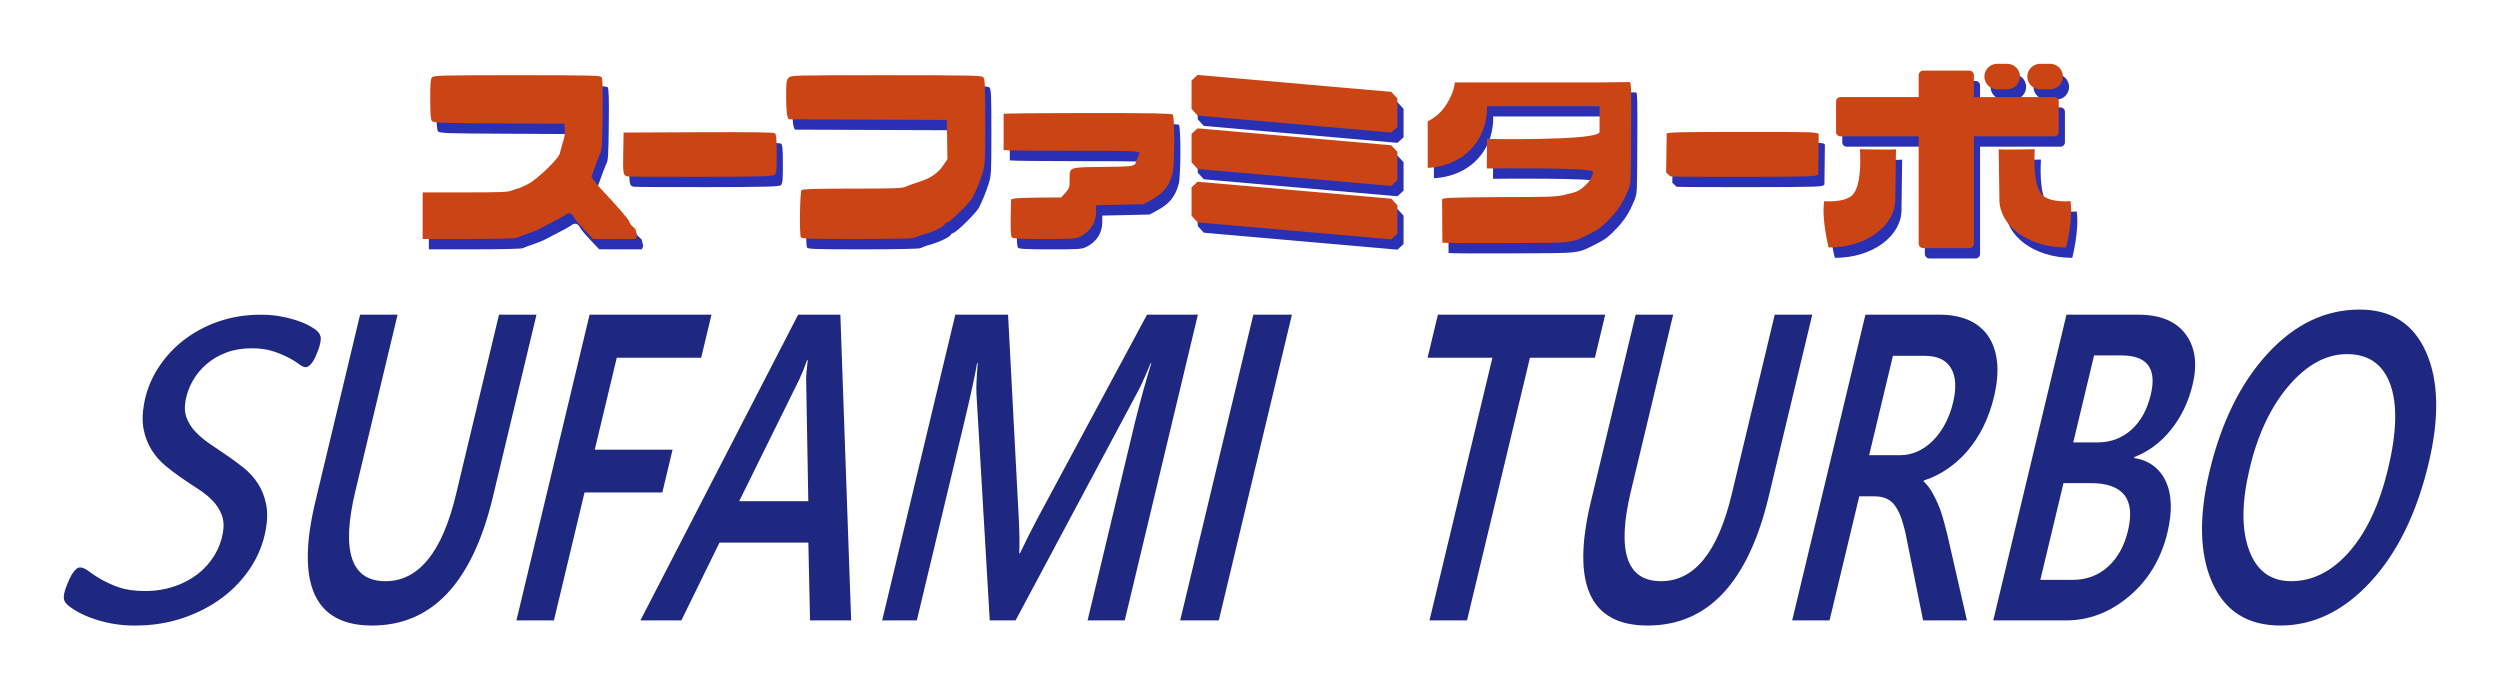
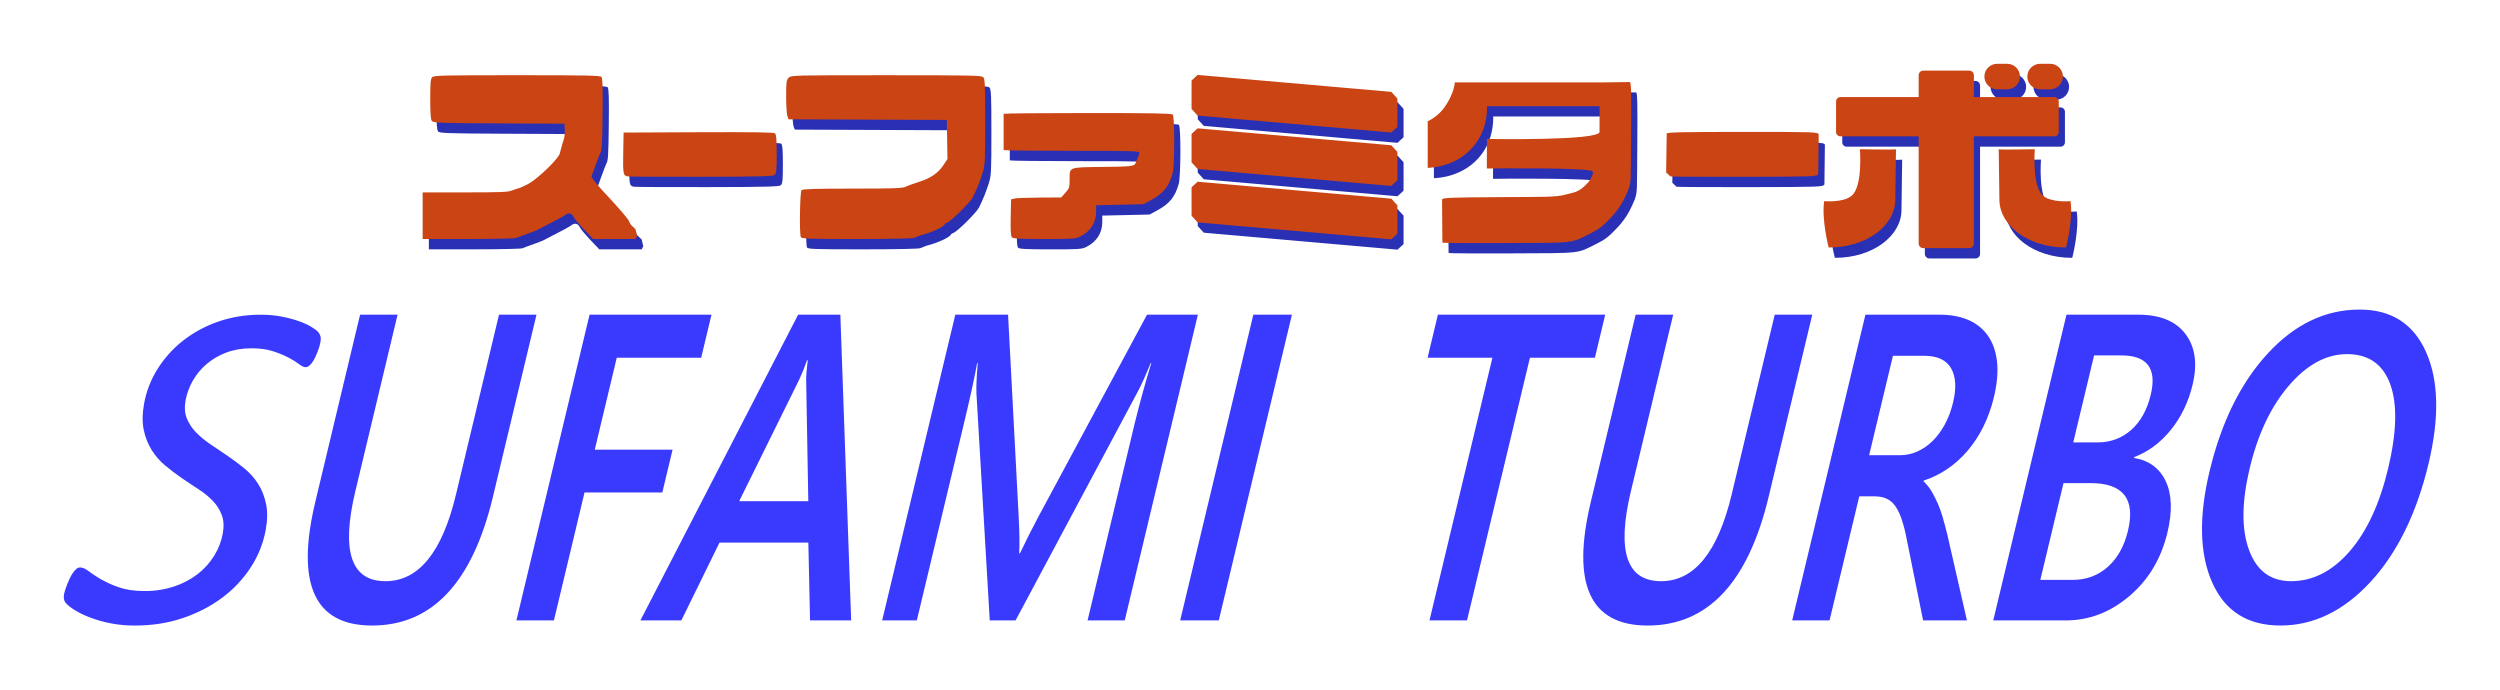
<svg xmlns="http://www.w3.org/2000/svg" viewBox="0 0 587.869 162.097" version="1.1" id="svg28" width="587.869" height="162.097">
  <defs id="defs32" />
  <g id="g58" transform="matrix(3,0,0,3,-179.3767,-4.872)">
    <g id="g8" style="fill:#2930b4">
      <path id="path2" d="m 93.406,19.341 v -1.827 h 3.346 c 2.777,0 3.395,-0.025 3.629,-0.147 l 0.443,-0.149 c 0.087,0 0.451,-0.154 0.807,-0.339 0.812,-0.422 2.54,-2.111 2.54,-2.48 l 0.202,-0.75 c 0.135,-0.339 0.194,-0.681 0.174,-1.015 l -0.03,-0.503 -5.135,-0.025 C 94.695,12.083 94.236,12.066 94.124,11.914 94.037,11.797 94,11.281 94,10.192 c 0,-1.281 0.027,-1.581 0.155,-1.708 0.137,-0.139 0.877,-0.155 6.654,-0.155 5.529,0 6.516,0.02 6.616,0.142 0.087,0.104 0.109,0.878 0.085,2.942 -0.027,2.468 -0.052,2.832 -0.204,3.064 l -0.175,0.439 -0.247,0.671 -0.244,0.675 c 0,0.099 0.366,0.573 0.815,1.054 1.486,1.595 2.147,2.366 2.147,2.511 l 0.124,0.224 0.362,0.349 0.125,0.519 -0.114,0.247 h -3.336 l -0.708,-0.745 c -0.389,-0.411 -0.756,-0.852 -0.815,-0.98 -0.142,-0.312 -0.422,-0.371 -0.686,-0.14 l -0.317,0.187 -0.26,0.144 -1.62,0.843 -0.504,0.197 -0.715,0.257 -0.381,0.15 c -0.03,0.048 -1.688,0.087 -3.702,0.087 h -3.649 z" />
      <path id="path4" d="m 109.478,16.26 c -0.359,-0.057 -0.382,-0.187 -0.349,-1.955 l 0.028,-1.481 5.864,-0.027 c 4.25,-0.018 5.903,0.007 6,0.087 0.104,0.085 0.135,0.468 0.135,1.618 0,1.281 -0.025,1.526 -0.164,1.641 -0.134,0.112 -1.166,0.139 -5.704,0.147 -3.045,0.007 -5.66,-0.007 -5.81,-0.03 z m 81.724,0 -0.329,-0.309 0.043,-3.054 c 0.063,-0.097 1.363,-0.124 5.946,-0.124 5.699,0 5.87,0.005 5.97,0.192 l -0.038,3.123 c -0.135,0.185 -0.319,0.192 -5.753,0.204 -3.085,0.006 -5.714,-0.007 -5.839,-0.032 z m -68.157,4.752 c -0.119,-0.309 -0.067,-3.552 0.058,-3.677 0.089,-0.087 1.11,-0.119 3.991,-0.119 3.156,0 3.926,-0.025 4.153,-0.14 0.154,-0.077 0.613,-0.244 1.02,-0.371 0.933,-0.289 1.541,-0.7 1.952,-1.321 l 0.322,-0.488 -0.025,-1.531 -0.027,-1.531 -6.2,-0.025 -6.2,-0.025 -0.095,-0.252 c -0.053,-0.139 -0.097,-0.828 -0.097,-1.53 0,-1.147 0.02,-1.299 0.199,-1.476 0.194,-0.194 0.329,-0.197 7.646,-0.197 6.639,0 7.466,0.017 7.604,0.155 0.134,0.135 0.154,0.591 0.154,3.512 0,3.164 -0.012,3.395 -0.212,4.018 a 12.906,12.906 0 0 1 -0.758,1.875 c -0.209,0.416 -1.815,1.994 -2.029,1.994 l -0.16,0.092 c 0,0.204 -1.019,0.685 -1.925,0.908 l -0.489,0.192 c -0.055,0.055 -1.859,0.092 -4.458,0.092 -3.89,10e-4 -4.371,-0.016 -4.424,-0.155 z m 16.539,0.019 c -0.077,-0.092 -0.105,-0.593 -0.087,-1.551 l 0.028,-1.414 0.247,-0.068 c 0.135,-0.037 1.02,-0.072 1.965,-0.078 l 1.72,-0.01 0.329,-0.369 c 0.304,-0.341 0.331,-0.424 0.331,-1.019 0,-1.017 -0.12,-0.97 2.582,-1.004 2.176,-0.025 2.351,-0.042 2.555,-0.225 l 0.341,-0.852 c -0.057,-0.177 -0.269,-0.185 -5.278,-0.185 -2.87,0 -5.29,-0.027 -5.375,-0.06 v -2.842 c 0.085,-0.033 3.076,-0.06 6.646,-0.06 4.916,0 6.519,0.028 6.609,0.119 0.165,0.165 0.155,4.013 -0.013,4.622 -0.282,1.02 -0.73,1.57 -1.7,2.089 l -0.588,0.316 -1.852,0.042 -1.852,0.04 v 0.503 c 0,0.853 -0.438,1.543 -1.241,1.95 -0.349,0.179 -0.588,0.195 -2.817,0.195 -1.957,-0.002 -2.458,-0.029 -2.55,-0.139 z m 29.747,-8.211 -15.182,-1.329 -0.474,-0.519 V 8.744 l 0.474,-0.437 15.182,1.327 0.476,0.521 v 2.228 z m 0,4.187 -15.182,-1.33 -0.474,-0.519 v -2.229 l 0.474,-0.436 15.182,1.327 0.476,0.521 v 2.228 z m 0,4.186 -15.182,-1.329 -0.474,-0.52 v -2.229 l 0.474,-0.437 15.182,1.329 0.476,0.521 v 2.227 z M 185.766,8.894 H 174.3 c 0.015,0.274 -0.202,1.106 -0.794,1.939 a 3.495,3.495 0 0 1 -1.321,1.107 v 3.649 c 0.279,-0.006 2.382,-0.085 3.716,-1.845 0.933,-1.232 0.943,-2.565 0.929,-2.989 h 8.829 c -0.002,0.307 -0.004,0.658 -0.004,1.056 0,0.391 0,0.704 -0.002,0.962 -0.004,0.709 -8.823,0.551 -8.823,0.551 l -0.013,2.316 c 0,0 8.098,-0.099 8.291,0.231 0.101,0.173 -0.157,0.658 -0.356,0.874 -0.757,0.822 -1.092,0.748 -1.741,0.934 -0.767,0.219 -1.667,0.184 -5.18,0.205 -3.821,0.025 -4.445,0.048 -4.521,0.177 l 0.025,3.393 c 0.064,0.03 2.333,0.043 5.043,0.03 5.506,-0.023 4.981,0.038 6.616,-0.781 0.626,-0.314 0.916,-0.541 1.575,-1.241 0.76,-0.808 1.059,-1.496 1.366,-2.219 0.202,-0.623 0.165,-0.549 0.192,-4.243 0.025,-3.291 0.008,-4.068 -0.092,-4.136 z m 29.229,4.226 h 6.312 c 0.187,0 0.34,-0.153 0.34,-0.34 v -2.396 a 0.341,0.341 0 0 0 -0.34,-0.34 h -6.312 V 8.329 a 0.361,0.361 0 0 0 -0.36,-0.36 h -3.608 a 0.361,0.361 0 0 0 -0.36,0.36 v 1.715 h -6.134 a 0.341,0.341 0 0 0 -0.34,0.34 v 2.396 c 0,0.187 0.153,0.34 0.34,0.34 h 6.134 v 8.403 c 0,0.198 0.162,0.36 0.36,0.36 h 3.608 c 0.198,0 0.36,-0.162 0.36,-0.36 z" />
      <path id="path6" d="m 206.061,14.132 c 0,0 2.83,0.053 2.828,0 l -0.054,3.959 c 0,1.966 -2.172,3.743 -5.224,3.743 0,0 -0.568,-2.19 -0.35,-3.635 0,0 1.509,0.15 2.172,-0.44 0.862,-0.767 0.628,-3.627 0.628,-3.627 z m 13.709,0 c 0,0 -2.83,0.053 -2.828,0 l 0.054,3.959 c 0,1.966 2.172,3.743 5.224,3.743 0,0 0.568,-2.19 0.35,-3.635 0,0 -1.509,0.15 -2.172,-0.44 -0.862,-0.767 -0.628,-3.627 -0.628,-3.627 z m -2.165,-4.696 h -0.787 a 1.004,1.004 0 0 1 -1.001,-1.001 c 0,-0.551 0.451,-1.001 1.001,-1.001 h 0.787 c 0.551,0 1.001,0.451 1.001,1.001 0.001,0.55 -0.45,1.001 -1.001,1.001 z m 3.366,0 h -0.787 a 1.004,1.004 0 0 1 -1.001,-1.001 c 0,-0.551 0.451,-1.001 1.001,-1.001 h 0.787 c 0.551,0 1.001,0.451 1.001,1.001 0.001,0.55 -0.45,1.001 -1.001,1.001 z" />
    </g>
    <g id="g16" style="fill:#cb4414">
      <path id="path10" d="m 92.921,18.531 v -1.827 h 3.346 c 2.777,0 3.395,-0.025 3.629,-0.147 l 0.443,-0.149 c 0.087,0 0.451,-0.154 0.807,-0.339 0.812,-0.422 2.54,-2.111 2.54,-2.48 l 0.202,-0.75 c 0.135,-0.339 0.194,-0.681 0.174,-1.015 l -0.03,-0.503 -5.135,-0.025 c -4.687,-0.023 -5.146,-0.04 -5.258,-0.192 -0.087,-0.117 -0.124,-0.633 -0.124,-1.722 0,-1.281 0.027,-1.581 0.155,-1.708 0.137,-0.139 0.877,-0.155 6.654,-0.155 5.529,0 6.516,0.02 6.616,0.142 0.087,0.104 0.109,0.878 0.085,2.942 -0.027,2.468 -0.052,2.832 -0.204,3.064 l -0.175,0.439 -0.247,0.671 -0.244,0.675 c 0,0.099 0.366,0.573 0.815,1.054 1.486,1.595 2.147,2.366 2.147,2.511 l 0.124,0.224 0.362,0.349 0.125,0.519 -0.114,0.247 h -3.336 l -0.708,-0.745 c -0.389,-0.411 -0.756,-0.852 -0.815,-0.98 -0.142,-0.312 -0.422,-0.371 -0.686,-0.14 l -0.317,0.187 -0.26,0.144 -1.62,0.843 -0.504,0.197 -0.715,0.257 -0.381,0.15 c -0.03,0.048 -1.688,0.087 -3.702,0.087 h -3.649 z" />
      <path id="path12" d="m 108.993,15.451 c -0.359,-0.057 -0.382,-0.187 -0.349,-1.955 l 0.028,-1.481 5.865,-0.027 c 4.25,-0.018 5.903,0.007 6,0.087 0.104,0.085 0.135,0.468 0.135,1.618 0,1.281 -0.025,1.526 -0.164,1.641 -0.134,0.112 -1.166,0.139 -5.704,0.147 -3.045,0.006 -5.66,-0.007 -5.811,-0.03 z m 81.725,0 -0.329,-0.309 0.043,-3.054 c 0.063,-0.097 1.363,-0.124 5.946,-0.124 5.699,0 5.87,0.005 5.97,0.192 l -0.038,3.123 c -0.135,0.185 -0.319,0.192 -5.753,0.204 -3.086,0.006 -5.714,-0.007 -5.839,-0.032 z m -68.158,4.752 c -0.119,-0.309 -0.067,-3.552 0.058,-3.677 0.089,-0.087 1.11,-0.119 3.991,-0.119 3.156,0 3.926,-0.025 4.153,-0.14 0.154,-0.077 0.613,-0.244 1.02,-0.371 0.933,-0.289 1.541,-0.7 1.952,-1.321 l 0.322,-0.488 -0.025,-1.531 -0.027,-1.531 -6.2,-0.025 -6.2,-0.025 -0.095,-0.252 c -0.053,-0.139 -0.097,-0.828 -0.097,-1.53 0,-1.147 0.02,-1.299 0.199,-1.476 0.194,-0.194 0.329,-0.197 7.646,-0.197 6.639,0 7.466,0.017 7.604,0.155 0.134,0.135 0.154,0.591 0.154,3.512 0,3.164 -0.012,3.395 -0.212,4.018 a 12.906,12.906 0 0 1 -0.758,1.875 c -0.209,0.416 -1.815,1.994 -2.029,1.994 l -0.16,0.092 c 0,0.204 -1.019,0.685 -1.925,0.908 l -0.489,0.192 c -0.055,0.055 -1.859,0.092 -4.458,0.092 -3.89,0 -4.37,-0.016 -4.424,-0.155 z m 16.54,0.018 c -0.077,-0.092 -0.105,-0.593 -0.087,-1.551 l 0.028,-1.414 0.247,-0.068 c 0.135,-0.037 1.02,-0.072 1.965,-0.078 l 1.72,-0.01 0.329,-0.369 c 0.304,-0.341 0.331,-0.424 0.331,-1.019 0,-1.017 -0.12,-0.97 2.582,-1.004 2.176,-0.025 2.351,-0.042 2.555,-0.225 l 0.341,-0.852 c -0.057,-0.177 -0.269,-0.185 -5.278,-0.185 -2.87,0 -5.29,-0.027 -5.375,-0.06 v -2.842 c 0.085,-0.033 3.076,-0.06 6.646,-0.06 4.916,0 6.519,0.028 6.609,0.119 0.165,0.165 0.155,4.013 -0.013,4.622 -0.282,1.02 -0.73,1.57 -1.7,2.089 l -0.588,0.316 -1.852,0.042 -1.852,0.04 v 0.503 c 0,0.853 -0.438,1.543 -1.241,1.95 -0.349,0.179 -0.588,0.195 -2.817,0.195 -1.957,-0.002 -2.458,-0.029 -2.55,-0.139 z m 29.747,-8.21 -15.183,-1.33 -0.474,-0.519 V 7.935 l 0.474,-0.438 15.183,1.328 0.475,0.521 v 2.227 z m 0,4.186 -15.183,-1.329 -0.474,-0.52 v -2.229 l 0.474,-0.436 15.183,1.328 0.475,0.521 v 2.227 z m 0,4.186 -15.183,-1.329 -0.474,-0.519 v -2.23 l 0.474,-0.437 15.183,1.329 0.475,0.521 v 2.228 z M 185.281,8.085 h -11.466 c 0.015,0.274 -0.202,1.106 -0.794,1.939 a 3.495,3.495 0 0 1 -1.321,1.107 v 3.649 c 0.279,-0.006 2.382,-0.085 3.716,-1.845 0.933,-1.232 0.943,-2.565 0.929,-2.989 h 8.829 c -0.002,0.307 -0.004,0.658 -0.004,1.056 0,0.391 0,0.704 -0.002,0.962 -0.004,0.709 -8.823,0.551 -8.823,0.551 l -0.013,2.316 c 0,0 8.098,-0.099 8.291,0.231 0.101,0.173 -0.157,0.658 -0.356,0.874 -0.757,0.822 -1.092,0.748 -1.741,0.934 -0.767,0.219 -1.667,0.184 -5.18,0.205 -3.821,0.025 -4.445,0.048 -4.521,0.177 l 0.025,3.393 c 0.064,0.03 2.333,0.043 5.043,0.03 5.506,-0.023 4.981,0.038 6.616,-0.781 0.626,-0.314 0.916,-0.541 1.575,-1.241 0.76,-0.808 1.059,-1.496 1.366,-2.219 0.202,-0.623 0.165,-0.549 0.192,-4.243 0.025,-3.291 0.008,-4.068 -0.092,-4.136 z m 29.229,4.225 h 6.312 c 0.187,0 0.34,-0.153 0.34,-0.34 V 9.574 a 0.341,0.341 0 0 0 -0.34,-0.34 H 214.51 V 7.519 a 0.361,0.361 0 0 0 -0.36,-0.36 h -3.608 a 0.361,0.361 0 0 0 -0.36,0.36 v 1.715 h -6.134 a 0.341,0.341 0 0 0 -0.34,0.34 v 2.396 c 0,0.187 0.153,0.34 0.34,0.34 h 6.134 v 8.403 c 0,0.198 0.162,0.36 0.36,0.36 h 3.608 c 0.198,0 0.36,-0.162 0.36,-0.36 z" />
      <path id="path14" d="m 205.577,13.322 c 0,0 2.83,0.053 2.828,0 l -0.054,3.959 c 0,1.966 -2.172,3.743 -5.224,3.743 0,0 -0.568,-2.19 -0.35,-3.635 0,0 1.509,0.15 2.172,-0.44 0.862,-0.766 0.628,-3.627 0.628,-3.627 z m 13.708,0 c 0,0 -2.83,0.053 -2.828,0 l 0.054,3.959 c 0,1.966 2.172,3.743 5.224,3.743 0,0 0.568,-2.19 0.35,-3.635 0,0 -1.509,0.15 -2.172,-0.44 -0.862,-0.766 -0.628,-3.627 -0.628,-3.627 z m -2.164,-4.696 h -0.787 a 1.004,1.004 0 0 1 -1.001,-1.001 c 0,-0.551 0.451,-1.001 1.001,-1.001 h 0.787 c 0.551,0 1.001,0.451 1.001,1.001 0,0.551 -0.45,1.001 -1.001,1.001 z m 3.366,0 H 219.7 a 1.004,1.004 0 0 1 -1.001,-1.001 c 0,-0.551 0.451,-1.001 1.001,-1.001 h 0.787 c 0.551,0 1.001,0.451 1.001,1.001 0,0.551 -0.45,1.001 -1.001,1.001 z" />
    </g>
-     <g id="g20">
-       <path id="path18" d="m 98.43,40.561 c -1.61,6.729 -4.768,10.094 -9.476,10.094 -4.51,0 -5.992,-3.237 -4.444,-9.709 L 88.016,26.29 h 2.939 l -3.31,13.837 c -1.125,4.701 -0.338,7.052 2.362,7.052 2.6,0 4.443,-2.267 5.528,-6.801 l 3.37,-14.087 h 2.938 z m 16.322,-10.895 h -6.617 l -1.723,7.202 h 6.098 l -0.803,3.358 h -6.098 l -2.399,10.027 h -2.939 l 5.733,-23.963 h 9.556 z m 11.756,20.587 h -3.223 l -0.133,-6.099 h -6.963 l -2.99,6.099 h -3.21 L 122.351,26.29 h 3.31 z m -3.359,-9.342 -0.169,-9.558 c 0,-0.311 0.042,-0.813 0.125,-1.503 h -0.05 a 15.595,15.595 0 0 1 -0.606,1.503 l -4.719,9.558 z m 24.803,9.342 h -2.913 l 3.71,-15.508 a 86.02,86.02 0 0 1 1.287,-4.662 h -0.049 c -0.432,1.047 -0.771,1.799 -1.022,2.256 l -9.569,17.914 h -2.025 l -1.043,-17.78 c -0.023,-0.524 0.011,-1.32 0.102,-2.389 h -0.049 c -0.163,0.958 -0.505,2.523 -1.024,4.696 l -3.702,15.474 h -2.717 l 5.733,-23.963 h 4.136 l 0.838,15.959 c 0.061,1.225 0.073,2.139 0.035,2.74 h 0.062 a 66.386,66.386 0 0 1 1.412,-2.807 l 8.543,-15.892 h 3.988 z m 7.372,0 h -3.026 l 5.733,-23.963 h 3.026 z m 29.48,-20.587 h -5.092 l -4.931,20.587 h -2.942 l 4.931,-20.587 h -5.081 l 0.809,-3.376 h 13.114 z m 13.62,10.895 c -1.612,6.729 -4.774,10.094 -9.488,10.094 -4.517,0 -5.998,-3.237 -4.448,-9.709 l 3.51,-14.656 h 2.942 l -3.314,13.837 c -1.126,4.701 -0.337,7.052 2.364,7.052 2.605,0 4.45,-2.267 5.536,-6.801 L 198.9,26.291 h 2.942 z m 15.542,9.692 h -3.437 l -1.294,-6.417 a 11.3,11.3 0 0 0 -0.386,-1.513 4.08,4.08 0 0 0 -0.496,-1.027 1.676,1.676 0 0 0 -0.681,-0.584 c -0.267,-0.123 -0.587,-0.184 -0.959,-0.184 h -1.187 l -2.329,9.725 h -2.929 l 5.74,-23.963 h 5.835 c 0.832,0 1.566,0.134 2.202,0.401 a 3.564,3.564 0 0 1 1.54,1.211 c 0.389,0.541 0.635,1.214 0.734,2.022 0.099,0.808 0.019,1.753 -0.24,2.832 a 10.904,10.904 0 0 1 -0.836,2.332 9.163,9.163 0 0 1 -1.244,1.888 7.997,7.997 0 0 1 -1.575,1.412 7.245,7.245 0 0 1 -1.842,0.903 l -0.016,0.067 c 0.263,0.245 0.478,0.515 0.648,0.81 0.167,0.295 0.32,0.599 0.461,0.911 0.141,0.311 0.267,0.665 0.383,1.061 0.114,0.396 0.238,0.855 0.368,1.379 z m -5.801,-20.738 -1.865,7.787 h 2.449 c 0.453,0 0.894,-0.095 1.322,-0.285 a 4.04,4.04 0 0 0 1.193,-0.818 c 0.365,-0.357 0.687,-0.791 0.966,-1.304 a 6.99,6.99 0 0 0 0.648,-1.721 c 0.275,-1.147 0.22,-2.044 -0.16,-2.691 -0.38,-0.646 -1.074,-0.969 -2.079,-0.969 h -2.474 z m 7.863,20.738 5.74,-23.963 h 5.624 c 1.715,0 2.95,0.508 3.71,1.521 0.758,1.014 0.943,2.334 0.554,3.96 -0.326,1.36 -0.895,2.54 -1.703,3.543 -0.808,1.003 -1.767,1.716 -2.873,2.139 l -0.016,0.067 c 1.175,0.19 2.002,0.8 2.487,1.83 0.482,1.031 0.525,2.37 0.13,4.019 -0.491,2.05 -1.486,3.709 -2.985,4.98 -1.499,1.27 -3.16,1.905 -4.98,1.905 h -5.688 z m 7.904,-20.771 -1.633,6.818 h 1.905 c 1.022,0 1.9,-0.326 2.637,-0.977 0.737,-0.652 1.248,-1.573 1.534,-2.765 0.491,-2.05 -0.277,-3.075 -2.303,-3.075 h -2.14 z m -2.397,10.009 -1.817,7.587 h 2.509 c 1.097,0 2.025,-0.342 2.787,-1.027 0.762,-0.685 1.287,-1.63 1.575,-2.832 0.595,-2.484 -0.38,-3.727 -2.927,-3.727 h -2.127 z m 16.995,11.163 c -2.555,0 -4.332,-1.12 -5.334,-3.359 -0.999,-2.239 -1.07,-5.153 -0.211,-8.739 0.923,-3.854 2.443,-6.93 4.558,-9.225 2.115,-2.295 4.516,-3.442 7.203,-3.442 2.488,0 4.227,1.114 5.212,3.342 0.987,2.228 1.05,5.141 0.188,8.739 -0.937,3.911 -2.456,7.002 -4.557,9.275 -2.103,2.273 -4.456,3.409 -7.059,3.409 z m 5.231,-21.273 c -1.623,0 -3.14,0.819 -4.55,2.456 -1.41,1.638 -2.436,3.794 -3.076,6.468 -0.638,2.662 -0.656,4.807 -0.057,6.433 0.598,1.627 1.699,2.44 3.297,2.44 1.697,0 3.221,-0.774 4.574,-2.323 1.351,-1.548 2.361,-3.715 3.028,-6.5 0.686,-2.863 0.739,-5.074 0.16,-6.635 -0.577,-1.559 -1.703,-2.339 -3.376,-2.339 z M 84.911,28.43 c -0.018,0.097 -0.045,0.21 -0.079,0.338 a 4.274,4.274 0 0 1 -0.137,0.403 c -0.056,0.14 -0.117,0.287 -0.186,0.439 a 2.823,2.823 0 0 1 -0.227,0.402 1.386,1.386 0 0 1 -0.259,0.284 0.446,0.446 0 0 1 -0.28,0.11 c -0.134,0 -0.301,-0.079 -0.507,-0.237 a 5.832,5.832 0 0 0 -0.809,-0.504 8.097,8.097 0 0 0 -1.215,-0.503 c -0.475,-0.158 -1.043,-0.238 -1.703,-0.238 -0.734,0 -1.396,0.113 -1.988,0.338 a 5.109,5.109 0 0 0 -1.554,0.915 4.942,4.942 0 0 0 -1.629,2.826 c -0.097,0.537 -0.065,1.006 0.096,1.409 0.162,0.403 0.4,0.768 0.719,1.097 0.319,0.328 0.694,0.64 1.127,0.933 0.434,0.292 0.876,0.592 1.325,0.896 0.448,0.306 0.888,0.632 1.318,0.979 0.427,0.348 0.791,0.75 1.086,1.208 0.296,0.457 0.505,0.982 0.632,1.573 0.127,0.592 0.122,1.278 -0.02,2.058 a 7.983,7.983 0 0 1 -1.159,2.918 9.238,9.238 0 0 1 -2.225,2.378 c -0.896,0.677 -1.928,1.213 -3.091,1.609 -1.164,0.397 -2.42,0.595 -3.764,0.595 a 9.744,9.744 0 0 1 -3.626,-0.667 7.06,7.06 0 0 1 -1.173,-0.585 c -0.311,-0.202 -0.531,-0.381 -0.657,-0.54 -0.129,-0.159 -0.164,-0.391 -0.108,-0.696 0.013,-0.073 0.041,-0.176 0.082,-0.31 0.042,-0.135 0.097,-0.281 0.161,-0.44 0.066,-0.158 0.131,-0.314 0.203,-0.466 0.069,-0.153 0.15,-0.292 0.239,-0.42 0.089,-0.128 0.18,-0.232 0.27,-0.311 a 0.46,0.46 0 0 1 0.302,-0.119 c 0.193,0 0.414,0.097 0.667,0.292 0.252,0.195 0.573,0.406 0.957,0.632 a 8.31,8.31 0 0 0 1.408,0.631 c 0.553,0.195 1.225,0.293 2.018,0.293 a 7.18,7.18 0 0 0 2.316,-0.357 6.198,6.198 0 0 0 1.843,-0.969 5.45,5.45 0 0 0 1.295,-1.436 5.05,5.05 0 0 0 0.678,-1.757 c 0.1,-0.549 0.072,-1.027 -0.081,-1.436 a 3.24,3.24 0 0 0 -0.7,-1.107 6.168,6.168 0 0 0 -1.121,-0.915 c -0.436,-0.28 -0.876,-0.572 -1.319,-0.878 -0.441,-0.304 -0.873,-0.63 -1.29,-0.978 a 5.136,5.136 0 0 1 -1.06,-1.208 4.797,4.797 0 0 1 -0.623,-1.573 c -0.128,-0.591 -0.12,-1.284 0.023,-2.076 a 7.637,7.637 0 0 1 1.05,-2.707 8.68,8.68 0 0 1 1.986,-2.214 9.49,9.49 0 0 1 2.757,-1.5 c 1.039,-0.365 2.158,-0.548 3.36,-0.548 0.576,0 1.117,0.049 1.62,0.147 0.506,0.097 0.955,0.216 1.35,0.356 0.395,0.14 0.727,0.293 0.996,0.457 0.27,0.165 0.451,0.302 0.539,0.412 0.088,0.11 0.146,0.222 0.173,0.339 0.027,0.114 0.025,0.257 -0.006,0.428 z" style="fill:#1e2881" />
+     <g id="g20" style="fill:#3a3aff;fill-opacity:1">
+       <path id="path18" d="m 98.43,40.561 c -1.61,6.729 -4.768,10.094 -9.476,10.094 -4.51,0 -5.992,-3.237 -4.444,-9.709 L 88.016,26.29 h 2.939 l -3.31,13.837 c -1.125,4.701 -0.338,7.052 2.362,7.052 2.6,0 4.443,-2.267 5.528,-6.801 l 3.37,-14.087 h 2.938 z m 16.322,-10.895 h -6.617 l -1.723,7.202 h 6.098 l -0.803,3.358 h -6.098 l -2.399,10.027 h -2.939 l 5.733,-23.963 h 9.556 z m 11.756,20.587 h -3.223 l -0.133,-6.099 h -6.963 l -2.99,6.099 h -3.21 L 122.351,26.29 h 3.31 z m -3.359,-9.342 -0.169,-9.558 c 0,-0.311 0.042,-0.813 0.125,-1.503 h -0.05 a 15.595,15.595 0 0 1 -0.606,1.503 l -4.719,9.558 z m 24.803,9.342 h -2.913 l 3.71,-15.508 a 86.02,86.02 0 0 1 1.287,-4.662 h -0.049 c -0.432,1.047 -0.771,1.799 -1.022,2.256 l -9.569,17.914 h -2.025 l -1.043,-17.78 c -0.023,-0.524 0.011,-1.32 0.102,-2.389 h -0.049 c -0.163,0.958 -0.505,2.523 -1.024,4.696 l -3.702,15.474 h -2.717 l 5.733,-23.963 h 4.136 l 0.838,15.959 c 0.061,1.225 0.073,2.139 0.035,2.74 h 0.062 a 66.386,66.386 0 0 1 1.412,-2.807 l 8.543,-15.892 h 3.988 z m 7.372,0 h -3.026 l 5.733,-23.963 h 3.026 z m 29.48,-20.587 h -5.092 l -4.931,20.587 h -2.942 l 4.931,-20.587 h -5.081 l 0.809,-3.376 h 13.114 z m 13.62,10.895 c -1.612,6.729 -4.774,10.094 -9.488,10.094 -4.517,0 -5.998,-3.237 -4.448,-9.709 l 3.51,-14.656 h 2.942 l -3.314,13.837 c -1.126,4.701 -0.337,7.052 2.364,7.052 2.605,0 4.45,-2.267 5.536,-6.801 L 198.9,26.291 h 2.942 z m 15.542,9.692 h -3.437 l -1.294,-6.417 a 11.3,11.3 0 0 0 -0.386,-1.513 4.08,4.08 0 0 0 -0.496,-1.027 1.676,1.676 0 0 0 -0.681,-0.584 c -0.267,-0.123 -0.587,-0.184 -0.959,-0.184 h -1.187 l -2.329,9.725 h -2.929 l 5.74,-23.963 h 5.835 c 0.832,0 1.566,0.134 2.202,0.401 a 3.564,3.564 0 0 1 1.54,1.211 c 0.389,0.541 0.635,1.214 0.734,2.022 0.099,0.808 0.019,1.753 -0.24,2.832 a 10.904,10.904 0 0 1 -0.836,2.332 9.163,9.163 0 0 1 -1.244,1.888 7.997,7.997 0 0 1 -1.575,1.412 7.245,7.245 0 0 1 -1.842,0.903 l -0.016,0.067 c 0.263,0.245 0.478,0.515 0.648,0.81 0.167,0.295 0.32,0.599 0.461,0.911 0.141,0.311 0.267,0.665 0.383,1.061 0.114,0.396 0.238,0.855 0.368,1.379 z m -5.801,-20.738 -1.865,7.787 h 2.449 c 0.453,0 0.894,-0.095 1.322,-0.285 a 4.04,4.04 0 0 0 1.193,-0.818 c 0.365,-0.357 0.687,-0.791 0.966,-1.304 a 6.99,6.99 0 0 0 0.648,-1.721 c 0.275,-1.147 0.22,-2.044 -0.16,-2.691 -0.38,-0.646 -1.074,-0.969 -2.079,-0.969 h -2.474 z m 7.863,20.738 5.74,-23.963 h 5.624 c 1.715,0 2.95,0.508 3.71,1.521 0.758,1.014 0.943,2.334 0.554,3.96 -0.326,1.36 -0.895,2.54 -1.703,3.543 -0.808,1.003 -1.767,1.716 -2.873,2.139 l -0.016,0.067 c 1.175,0.19 2.002,0.8 2.487,1.83 0.482,1.031 0.525,2.37 0.13,4.019 -0.491,2.05 -1.486,3.709 -2.985,4.98 -1.499,1.27 -3.16,1.905 -4.98,1.905 h -5.688 z m 7.904,-20.771 -1.633,6.818 h 1.905 c 1.022,0 1.9,-0.326 2.637,-0.977 0.737,-0.652 1.248,-1.573 1.534,-2.765 0.491,-2.05 -0.277,-3.075 -2.303,-3.075 h -2.14 z m -2.397,10.009 -1.817,7.587 h 2.509 c 1.097,0 2.025,-0.342 2.787,-1.027 0.762,-0.685 1.287,-1.63 1.575,-2.832 0.595,-2.484 -0.38,-3.727 -2.927,-3.727 h -2.127 z m 16.995,11.163 c -2.555,0 -4.332,-1.12 -5.334,-3.359 -0.999,-2.239 -1.07,-5.153 -0.211,-8.739 0.923,-3.854 2.443,-6.93 4.558,-9.225 2.115,-2.295 4.516,-3.442 7.203,-3.442 2.488,0 4.227,1.114 5.212,3.342 0.987,2.228 1.05,5.141 0.188,8.739 -0.937,3.911 -2.456,7.002 -4.557,9.275 -2.103,2.273 -4.456,3.409 -7.059,3.409 z m 5.231,-21.273 c -1.623,0 -3.14,0.819 -4.55,2.456 -1.41,1.638 -2.436,3.794 -3.076,6.468 -0.638,2.662 -0.656,4.807 -0.057,6.433 0.598,1.627 1.699,2.44 3.297,2.44 1.697,0 3.221,-0.774 4.574,-2.323 1.351,-1.548 2.361,-3.715 3.028,-6.5 0.686,-2.863 0.739,-5.074 0.16,-6.635 -0.577,-1.559 -1.703,-2.339 -3.376,-2.339 z M 84.911,28.43 c -0.018,0.097 -0.045,0.21 -0.079,0.338 a 4.274,4.274 0 0 1 -0.137,0.403 c -0.056,0.14 -0.117,0.287 -0.186,0.439 a 2.823,2.823 0 0 1 -0.227,0.402 1.386,1.386 0 0 1 -0.259,0.284 0.446,0.446 0 0 1 -0.28,0.11 c -0.134,0 -0.301,-0.079 -0.507,-0.237 a 5.832,5.832 0 0 0 -0.809,-0.504 8.097,8.097 0 0 0 -1.215,-0.503 c -0.475,-0.158 -1.043,-0.238 -1.703,-0.238 -0.734,0 -1.396,0.113 -1.988,0.338 a 5.109,5.109 0 0 0 -1.554,0.915 4.942,4.942 0 0 0 -1.629,2.826 c -0.097,0.537 -0.065,1.006 0.096,1.409 0.162,0.403 0.4,0.768 0.719,1.097 0.319,0.328 0.694,0.64 1.127,0.933 0.434,0.292 0.876,0.592 1.325,0.896 0.448,0.306 0.888,0.632 1.318,0.979 0.427,0.348 0.791,0.75 1.086,1.208 0.296,0.457 0.505,0.982 0.632,1.573 0.127,0.592 0.122,1.278 -0.02,2.058 a 7.983,7.983 0 0 1 -1.159,2.918 9.238,9.238 0 0 1 -2.225,2.378 c -0.896,0.677 -1.928,1.213 -3.091,1.609 -1.164,0.397 -2.42,0.595 -3.764,0.595 a 9.744,9.744 0 0 1 -3.626,-0.667 7.06,7.06 0 0 1 -1.173,-0.585 c -0.311,-0.202 -0.531,-0.381 -0.657,-0.54 -0.129,-0.159 -0.164,-0.391 -0.108,-0.696 0.013,-0.073 0.041,-0.176 0.082,-0.31 0.042,-0.135 0.097,-0.281 0.161,-0.44 0.066,-0.158 0.131,-0.314 0.203,-0.466 0.069,-0.153 0.15,-0.292 0.239,-0.42 0.089,-0.128 0.18,-0.232 0.27,-0.311 a 0.46,0.46 0 0 1 0.302,-0.119 c 0.193,0 0.414,0.097 0.667,0.292 0.252,0.195 0.573,0.406 0.957,0.632 a 8.31,8.31 0 0 0 1.408,0.631 c 0.553,0.195 1.225,0.293 2.018,0.293 a 7.18,7.18 0 0 0 2.316,-0.357 6.198,6.198 0 0 0 1.843,-0.969 5.45,5.45 0 0 0 1.295,-1.436 5.05,5.05 0 0 0 0.678,-1.757 c 0.1,-0.549 0.072,-1.027 -0.081,-1.436 a 3.24,3.24 0 0 0 -0.7,-1.107 6.168,6.168 0 0 0 -1.121,-0.915 c -0.436,-0.28 -0.876,-0.572 -1.319,-0.878 -0.441,-0.304 -0.873,-0.63 -1.29,-0.978 a 5.136,5.136 0 0 1 -1.06,-1.208 4.797,4.797 0 0 1 -0.623,-1.573 c -0.128,-0.591 -0.12,-1.284 0.023,-2.076 a 7.637,7.637 0 0 1 1.05,-2.707 8.68,8.68 0 0 1 1.986,-2.214 9.49,9.49 0 0 1 2.757,-1.5 c 1.039,-0.365 2.158,-0.548 3.36,-0.548 0.576,0 1.117,0.049 1.62,0.147 0.506,0.097 0.955,0.216 1.35,0.356 0.395,0.14 0.727,0.293 0.996,0.457 0.27,0.165 0.451,0.302 0.539,0.412 0.088,0.11 0.146,0.222 0.173,0.339 0.027,0.114 0.025,0.257 -0.006,0.428 z" style="fill:#3a3aff;fill-opacity:1" />
    </g>
  </g>
</svg>
